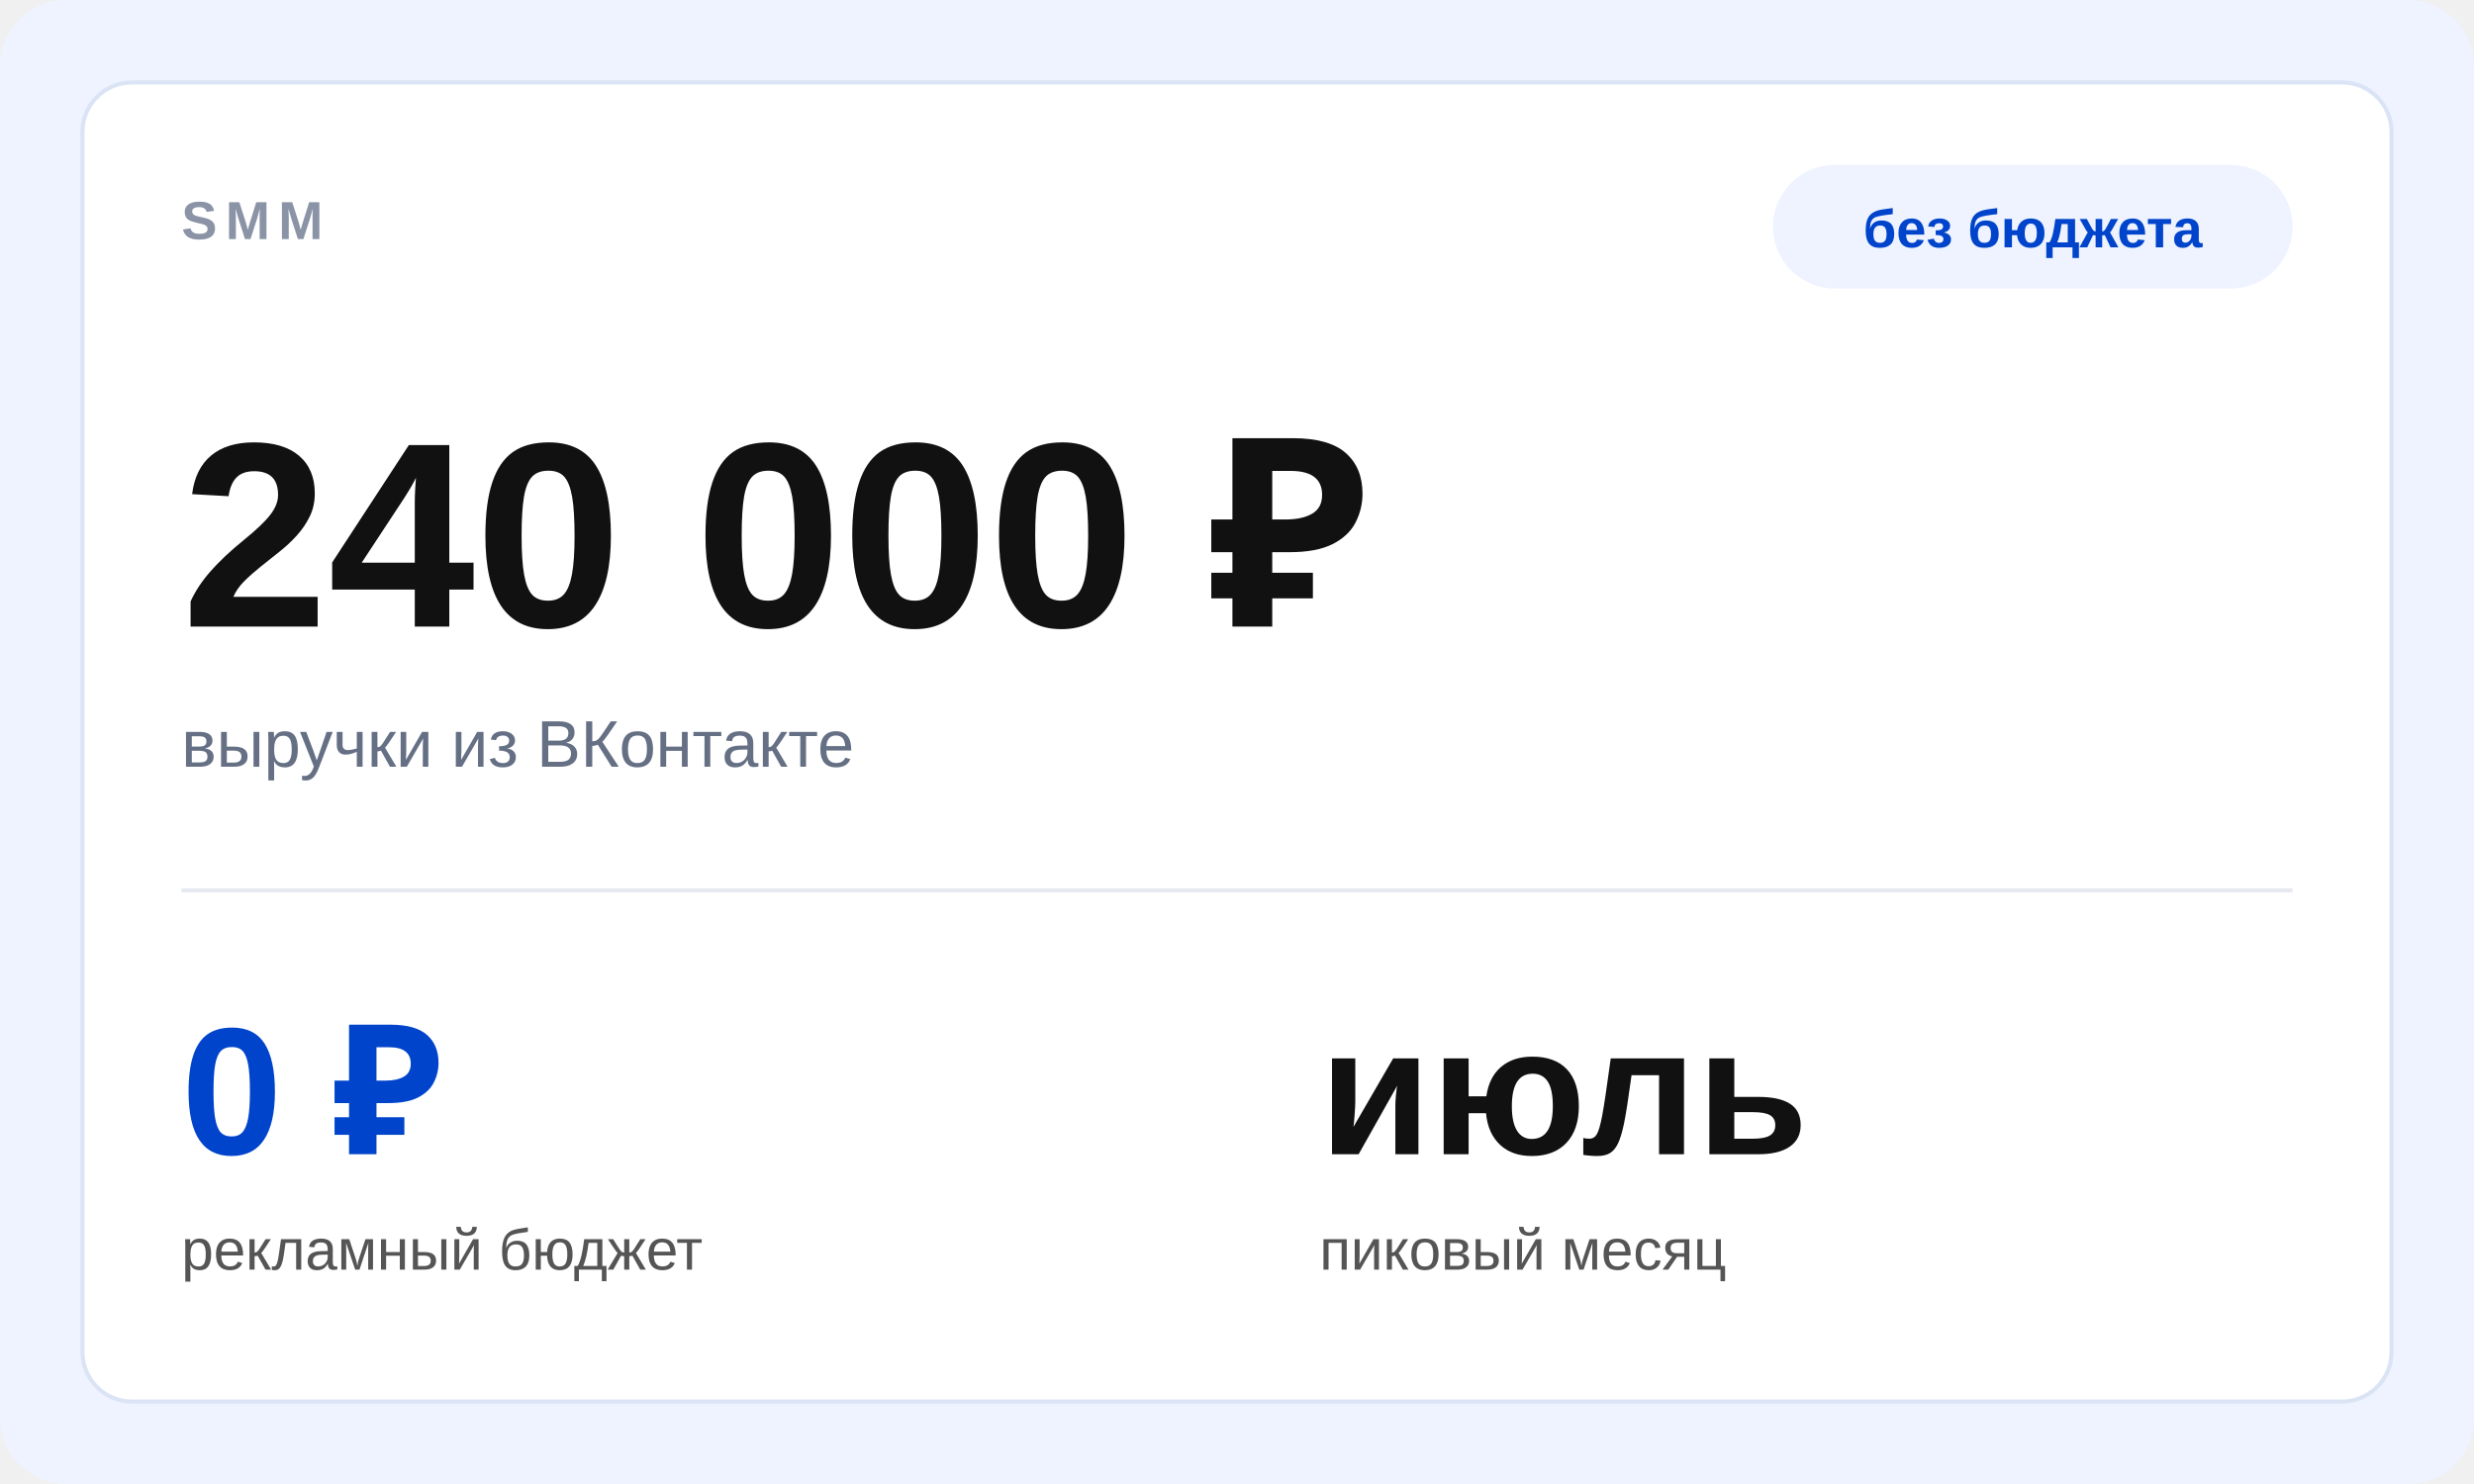
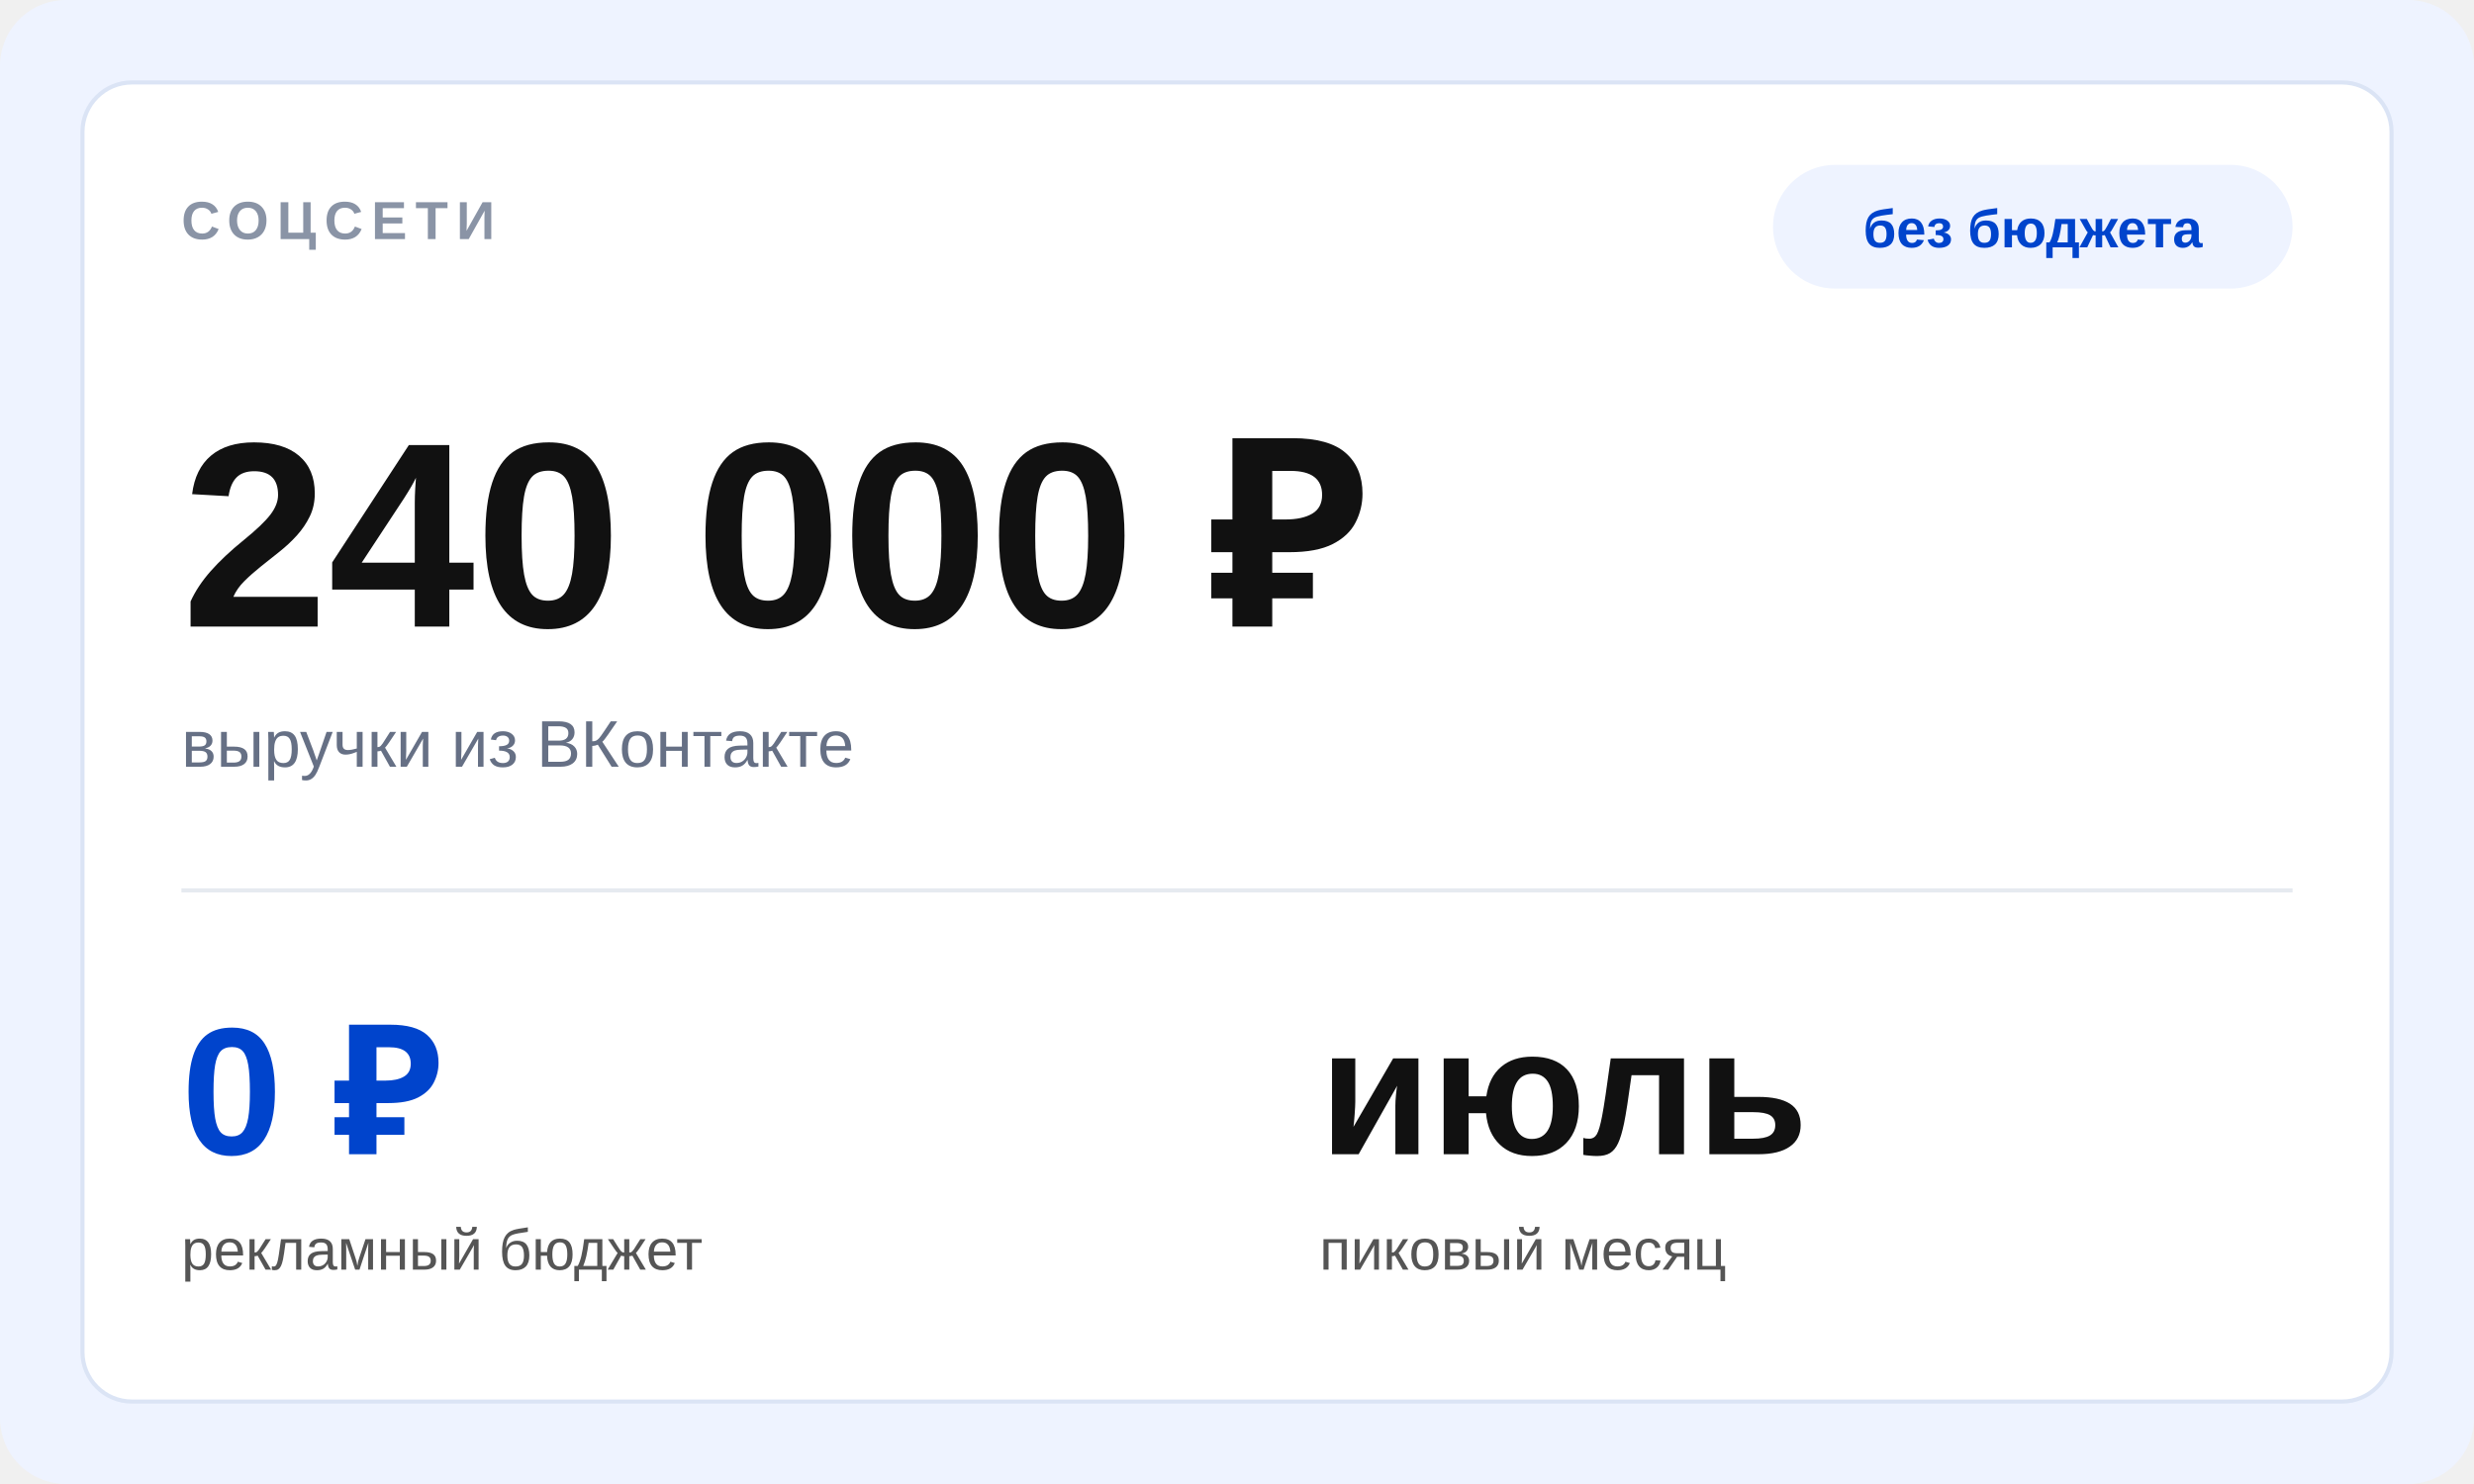
<svg xmlns="http://www.w3.org/2000/svg" viewBox="0 0 600 360" role="img" aria-labelledby="caseSmmTitle caseSmmDesc">
  <rect width="600" height="360" rx="16" fill="#eef3ff" />
  <rect x="20" y="20" width="560" height="320" rx="12" fill="#ffffff" stroke="#dbe4f5" />
-   <text x="44" y="58" font-family="Arial, Helvetica, sans-serif" font-size="13" font-weight="700" letter-spacing="2" fill="#8a94a6">SMM</text>
+   <text x="44" y="58" font-family="Arial, Helvetica, sans-serif" font-size="13" font-weight="700" letter-spacing="2" fill="#8a94a6">СОЦСЕТИ</text>
  <rect x="430" y="40" width="126" height="30" rx="15" fill="#eef3ff" />
  <text x="493" y="60" text-anchor="middle" font-family="Arial, Helvetica, sans-serif" font-size="13" font-weight="700" fill="#0044cc">без бюджета</text>
  <text x="44" y="152" font-family="Arial, Helvetica, sans-serif" font-size="64" font-weight="700" fill="#111111">240 000 ₽</text>
  <text x="44" y="186" font-family="Arial, Helvetica, sans-serif" font-size="16" fill="#667085">выручки из ВКонтакте</text>
  <line x1="44" y1="216" x2="556" y2="216" stroke="#e6eaf0" stroke-width="1" />
  <text x="44" y="280" font-family="Arial, Helvetica, sans-serif" font-size="44" font-weight="700" fill="#0044cc">0 ₽</text>
  <text x="44" y="308" font-family="Arial, Helvetica, sans-serif" font-size="14" fill="#555555">рекламный бюджет</text>
  <text x="320" y="280" font-family="Arial, Helvetica, sans-serif" font-size="44" font-weight="700" fill="#111111">июль</text>
  <text x="320" y="308" font-family="Arial, Helvetica, sans-serif" font-size="14" fill="#555555">пиковый месяц</text>
</svg>
